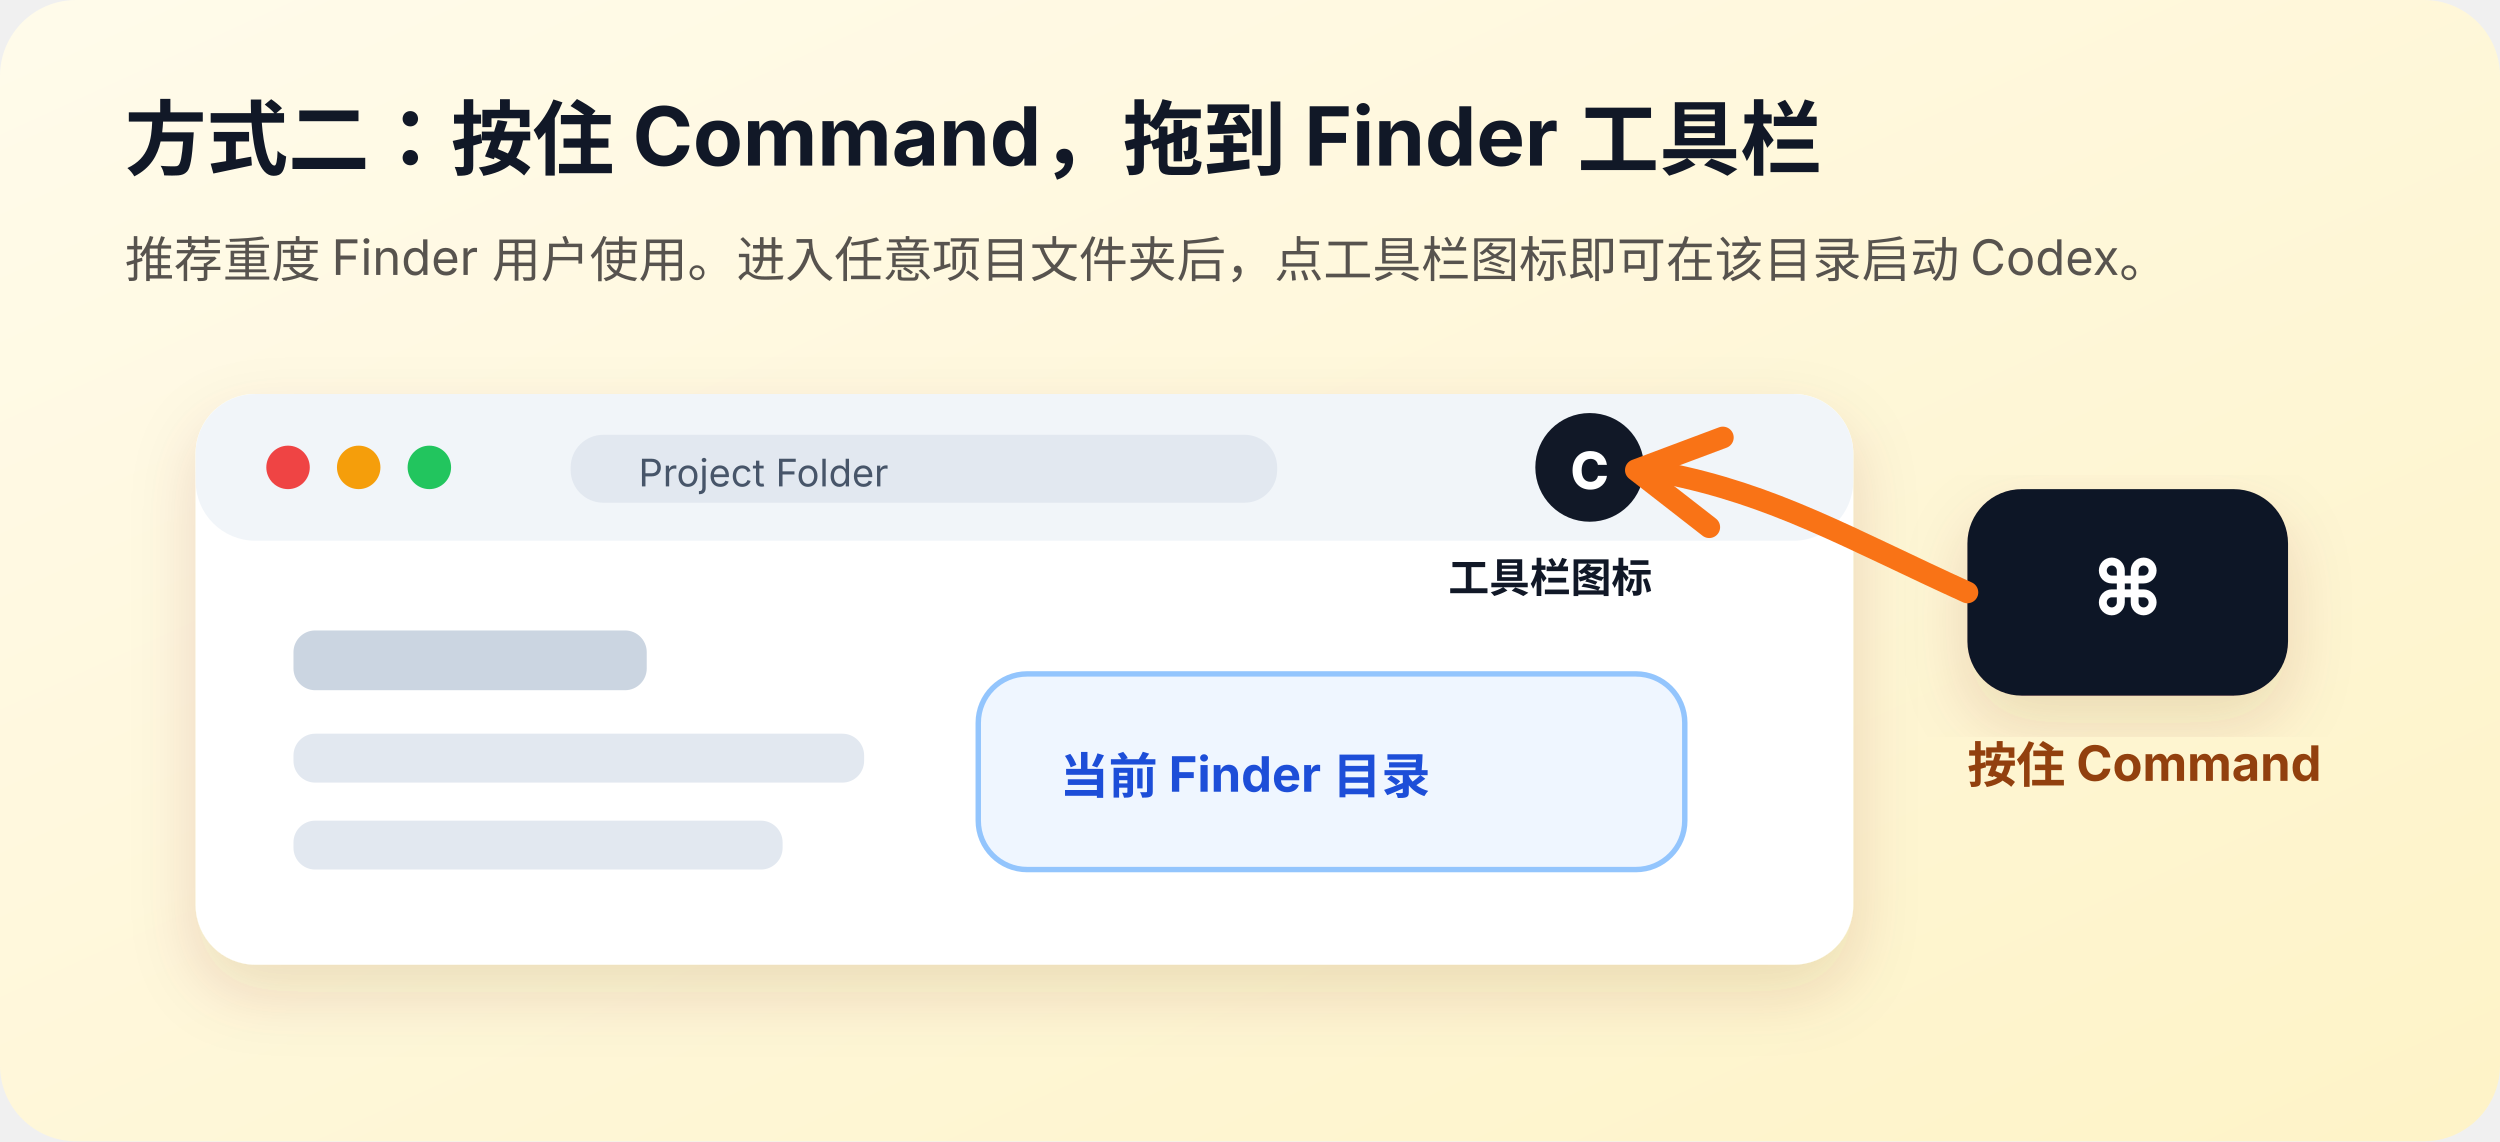
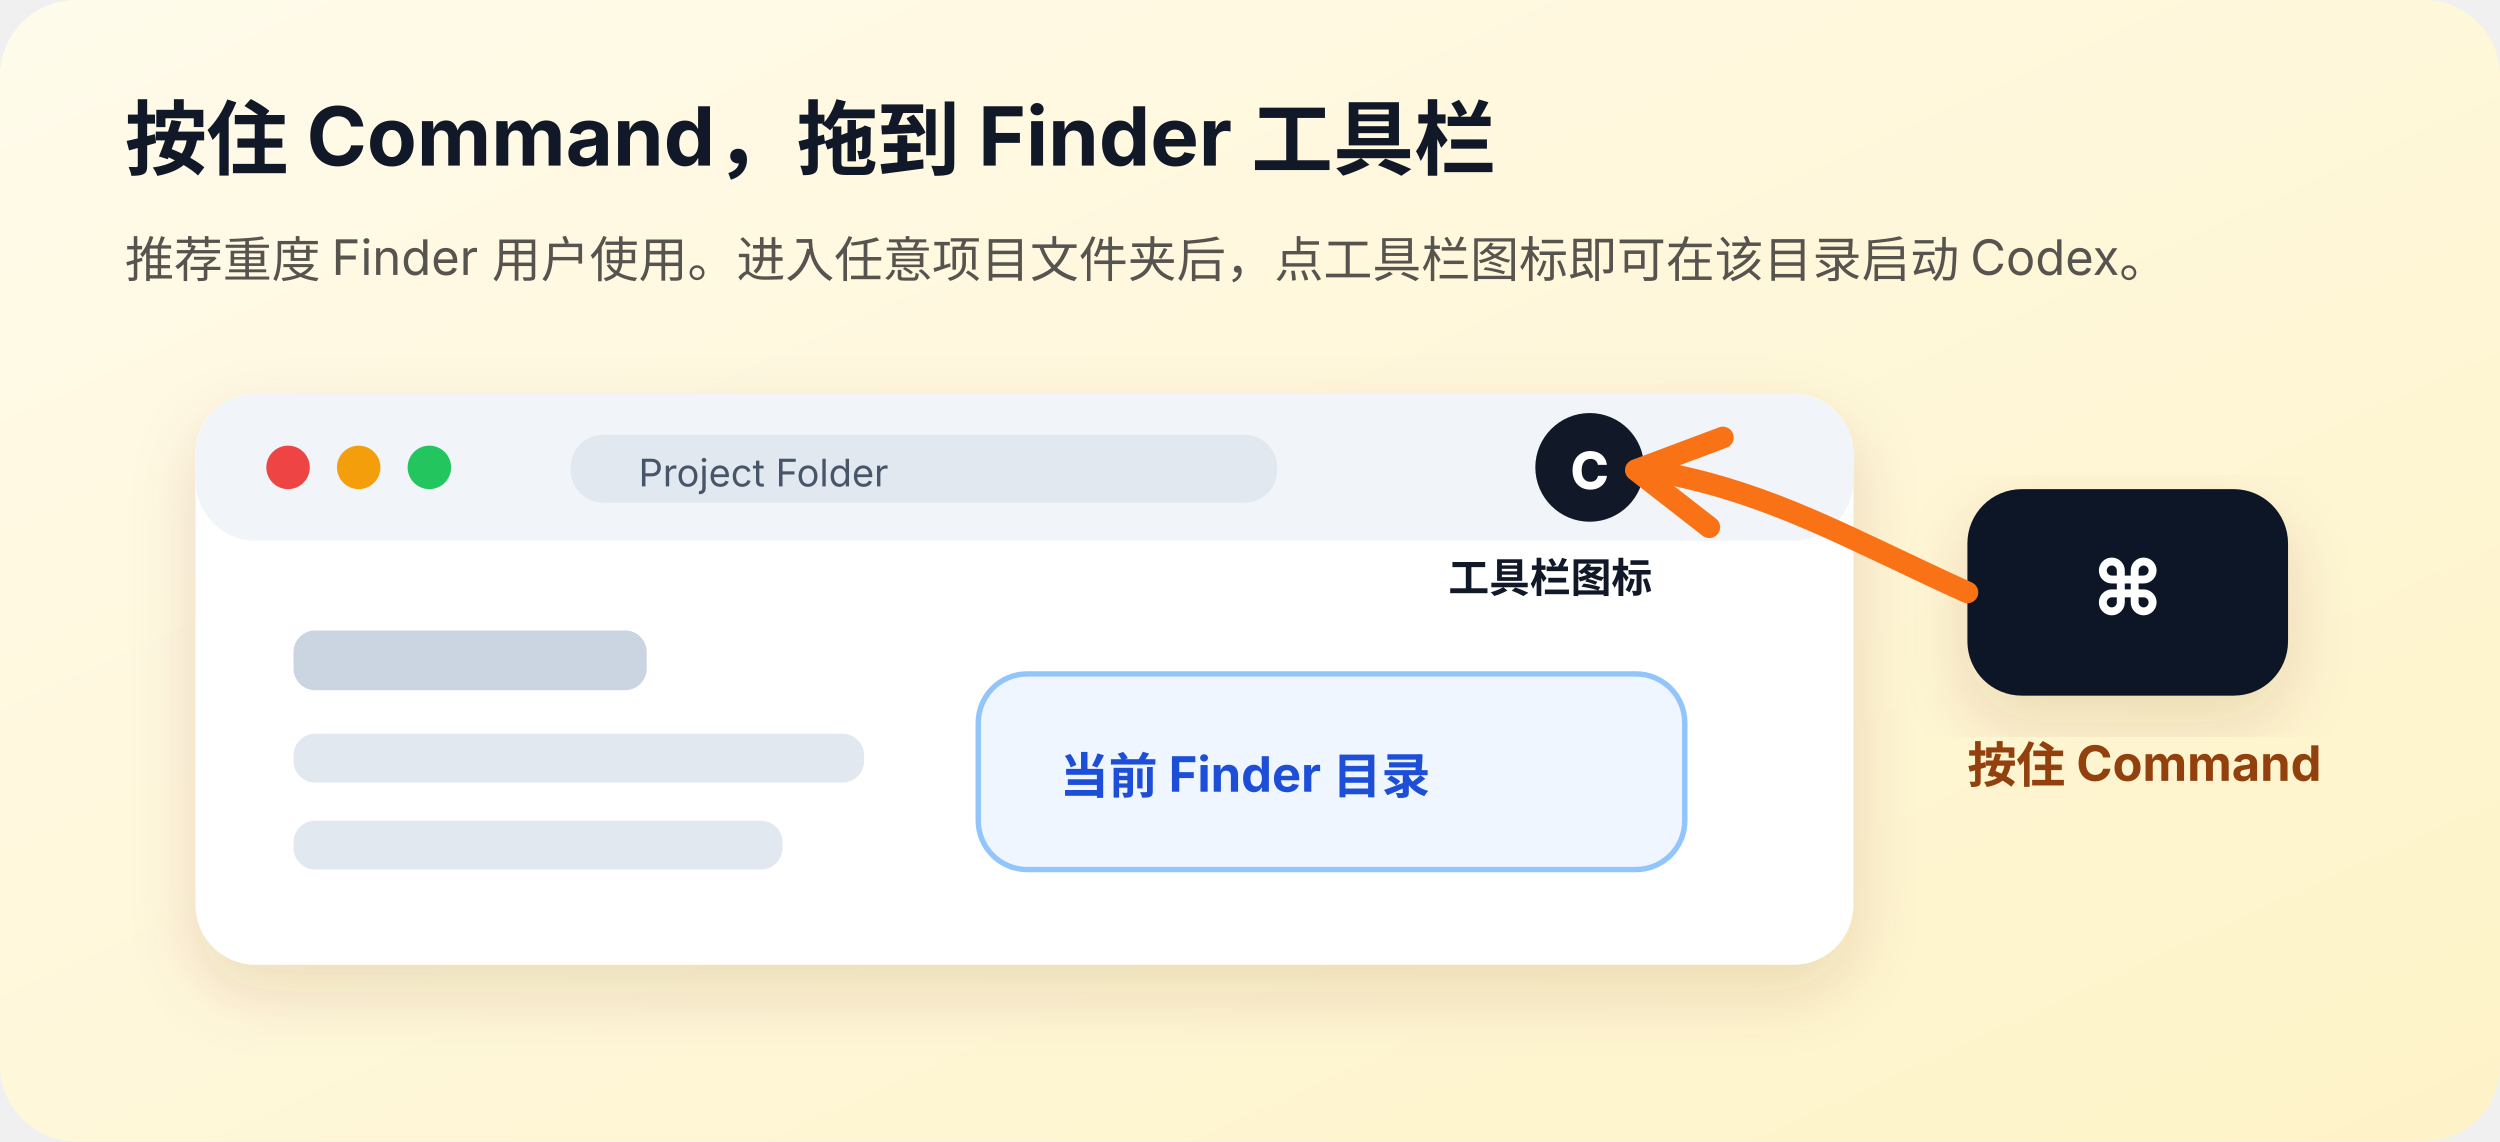
<svg xmlns="http://www.w3.org/2000/svg" width="920" height="420" viewBox="0 0 920 420" role="img" aria-label="Command drag Codex Now to Finder toolbar">
  <defs>
    <linearGradient id="bg" x1="0" y1="0" x2="1" y2="1">
      <stop offset="0" stop-color="#fffbeb" />
      <stop offset="1" stop-color="#fef3c7" />
    </linearGradient>
    <filter id="shadow" x="-20%" y="-20%" width="140%" height="140%">
      <feDropShadow dx="0" dy="10" stdDeviation="12" flood-color="#78350f" flood-opacity="0.14" />
    </filter>
  </defs>
  <rect width="920" height="420" rx="28" fill="url(#bg)" />
-   <text x="46" y="62" font-family="-apple-system,BlinkMacSystemFont,Segoe UI,sans-serif" font-size="30" font-weight="700" fill="#111827">方式二：按住 Command，拖到 Finder 工具栏</text>
+   <text x="46" y="62" font-family="-apple-system,BlinkMacSystemFont,Segoe UI,sans-serif" font-size="30" font-weight="700" fill="#111827">按住 Command，拖到 Finder 工具栏</text>
  <text x="46" y="102" font-family="-apple-system,BlinkMacSystemFont,Segoe UI,sans-serif" font-size="18" fill="#57534e">推荐重度 Finder 用户使用。进入任意项目文件夹后，点工具栏图标即可在该目录启动 Codex。</text>
  <rect x="72" y="145" width="610" height="210" rx="22" fill="#ffffff" filter="url(#shadow)" />
  <rect x="72" y="145" width="610" height="54" rx="22" fill="#f1f5f9" />
  <circle cx="106" cy="172" r="8" fill="#ef4444" />
  <circle cx="132" cy="172" r="8" fill="#f59e0b" />
  <circle cx="158" cy="172" r="8" fill="#22c55e" />
  <rect x="210" y="160" width="260" height="25" rx="12" fill="#e2e8f0" />
  <text x="235" y="179" font-family="-apple-system,BlinkMacSystemFont,Segoe UI,sans-serif" font-size="14" fill="#475569">Project Folder</text>
  <circle cx="585" cy="172" r="20" fill="#111827" />
  <text x="585" y="180" text-anchor="middle" font-family="-apple-system,BlinkMacSystemFont,Segoe UI,sans-serif" font-size="19" font-weight="800" fill="#ffffff">C</text>
  <text x="533" y="218" font-family="-apple-system,BlinkMacSystemFont,Segoe UI,sans-serif" font-size="15" font-weight="700" fill="#111827">工具栏图标</text>
  <rect x="108" y="232" width="130" height="22" rx="8" fill="#cbd5e1" />
  <rect x="108" y="270" width="210" height="18" rx="8" fill="#e2e8f0" />
  <rect x="108" y="302" width="180" height="18" rx="8" fill="#e2e8f0" />
  <rect x="360" y="248" width="260" height="72" rx="18" fill="#eff6ff" stroke="#93c5fd" stroke-width="2" />
  <text x="390" y="292" font-family="-apple-system,BlinkMacSystemFont,Segoe UI,sans-serif" font-size="18" font-weight="700" fill="#1d4ed8">当前 Finder 目录</text>
  <rect x="724" y="180" width="118" height="76" rx="20" fill="#111827" filter="url(#shadow)" />
  <text x="783" y="226" text-anchor="middle" font-family="-apple-system,BlinkMacSystemFont,Segoe UI,sans-serif" font-size="28" font-weight="800" fill="#ffffff">⌘</text>
  <text x="724" y="288" font-family="-apple-system,BlinkMacSystemFont,Segoe UI,sans-serif" font-size="18" font-weight="700" fill="#92400e">按住 Command</text>
  <path d="M724 218 C680 198 653 182 612 174" fill="none" stroke="#f97316" stroke-width="8" stroke-linecap="round" />
  <path d="M634 161 L602 173 L629 194" fill="none" stroke="#f97316" stroke-width="8" stroke-linecap="round" stroke-linejoin="round" />
</svg>
